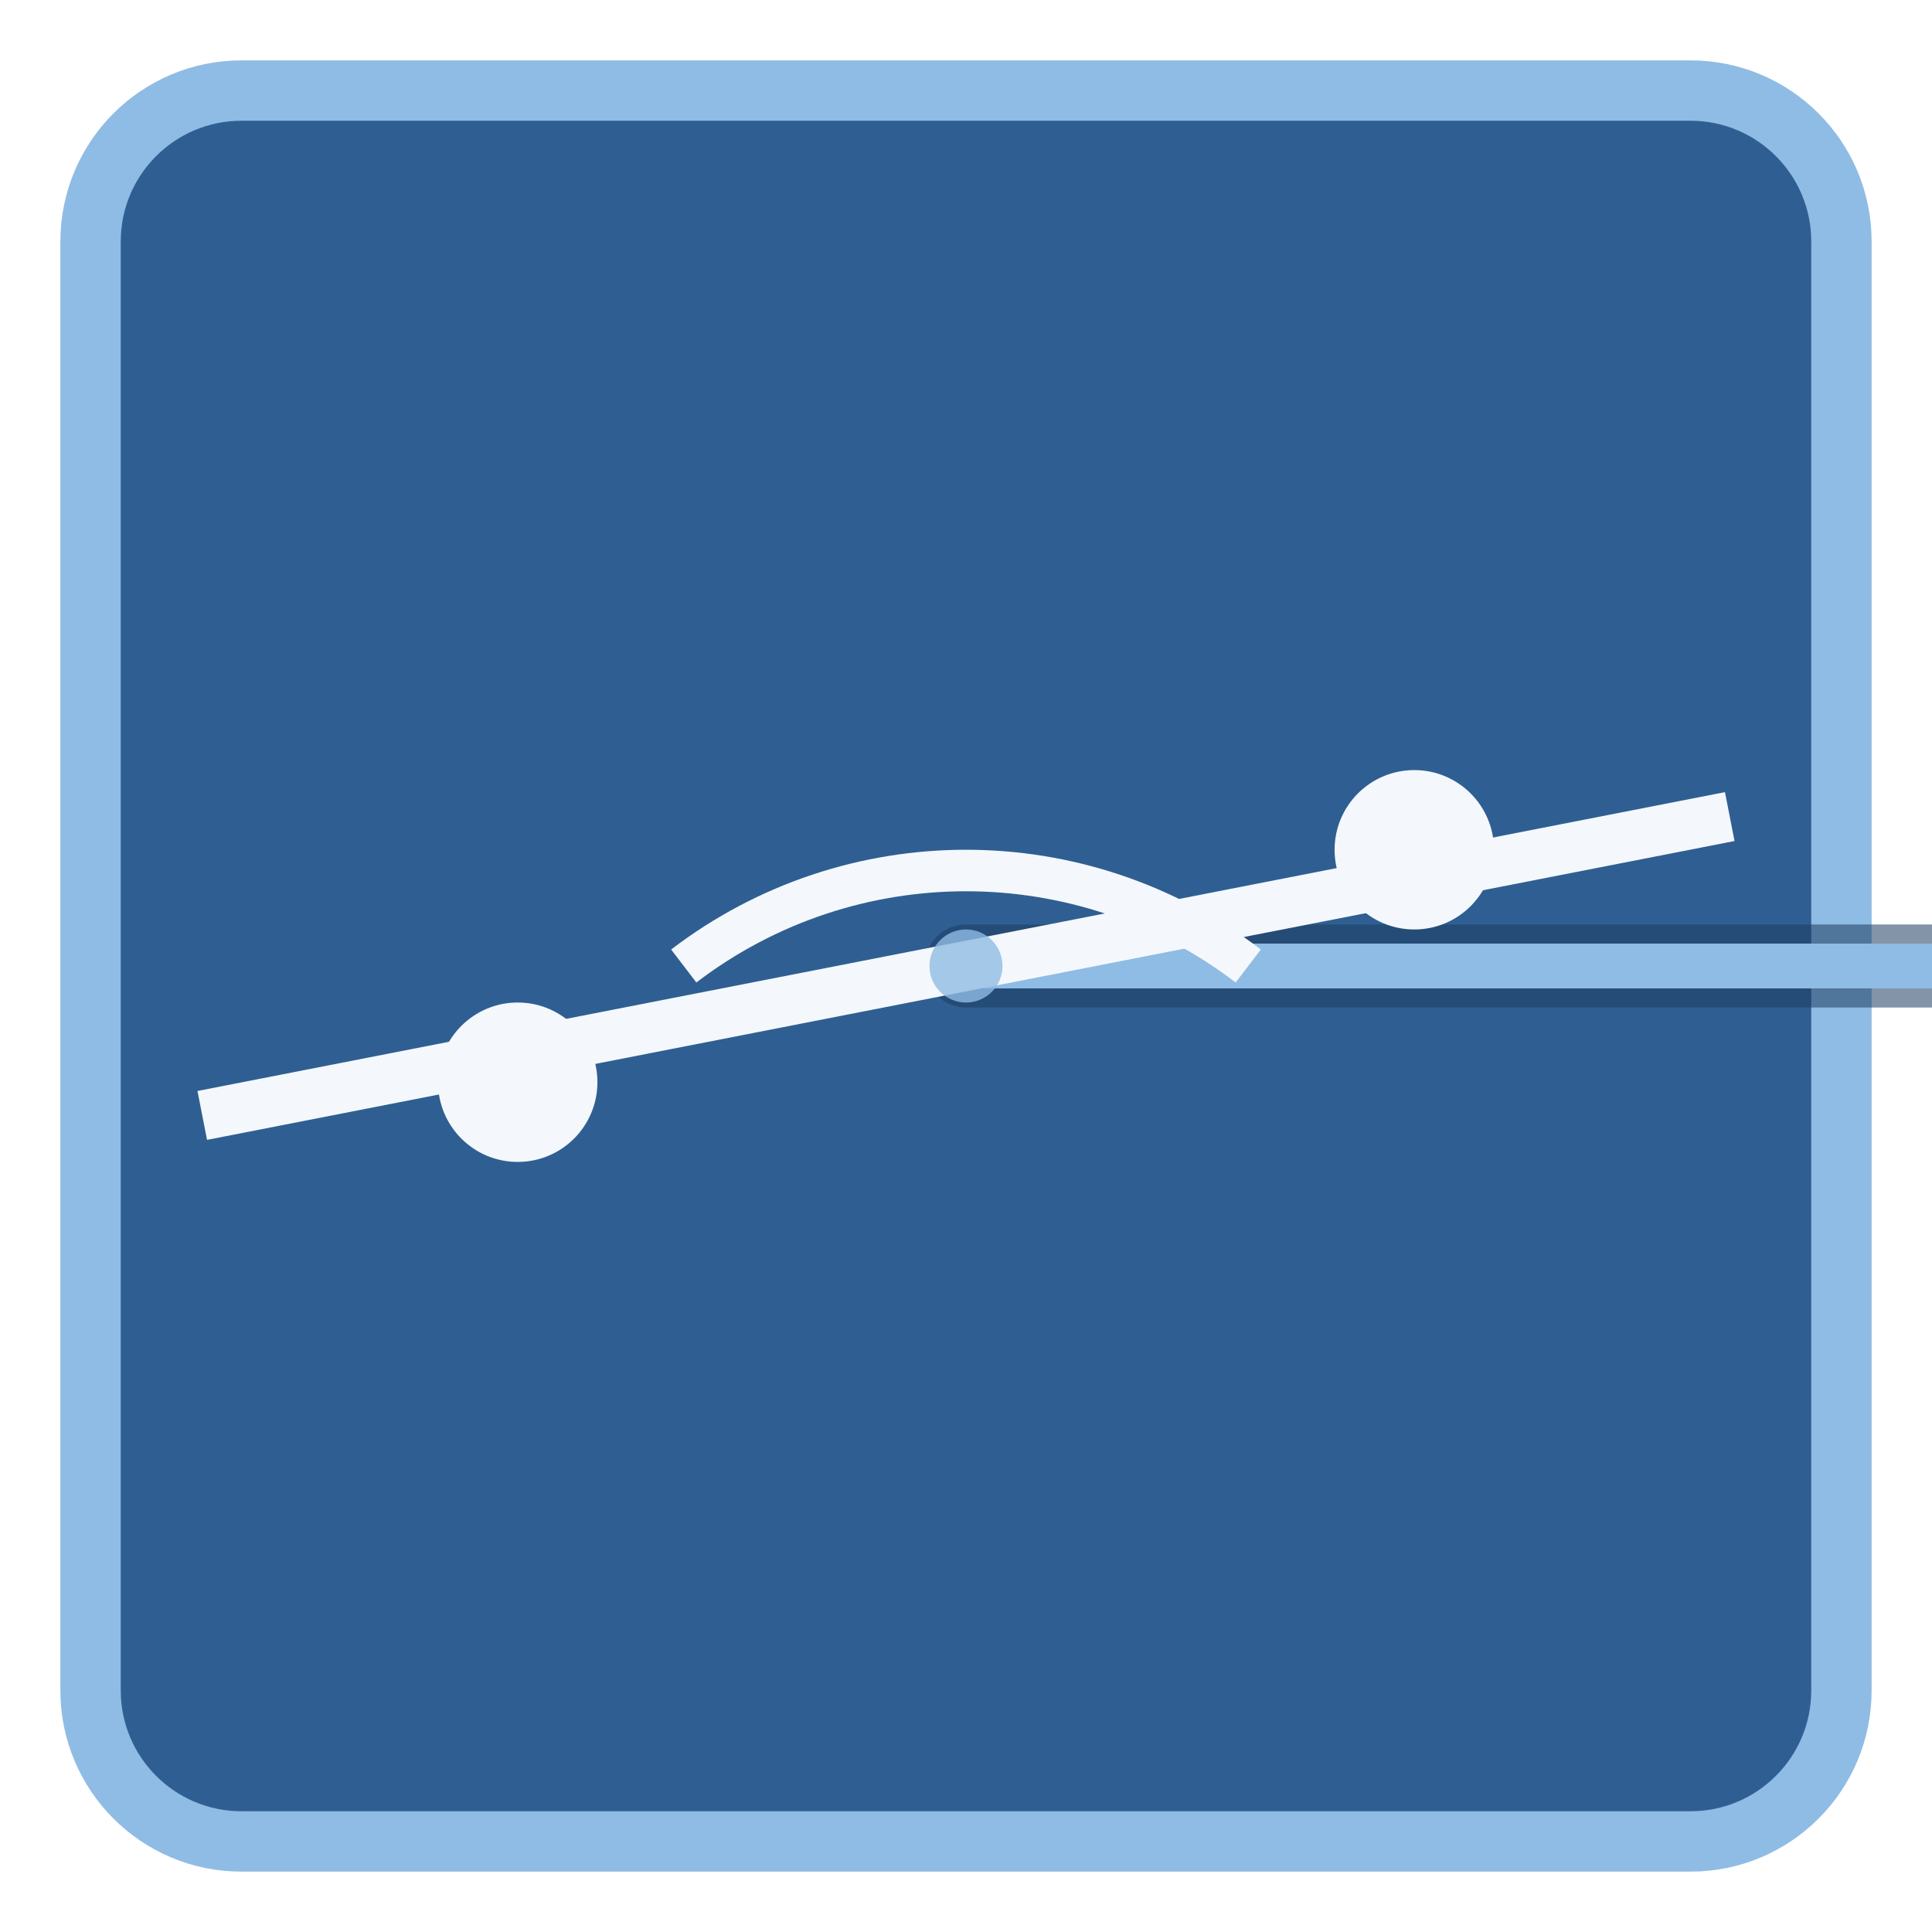
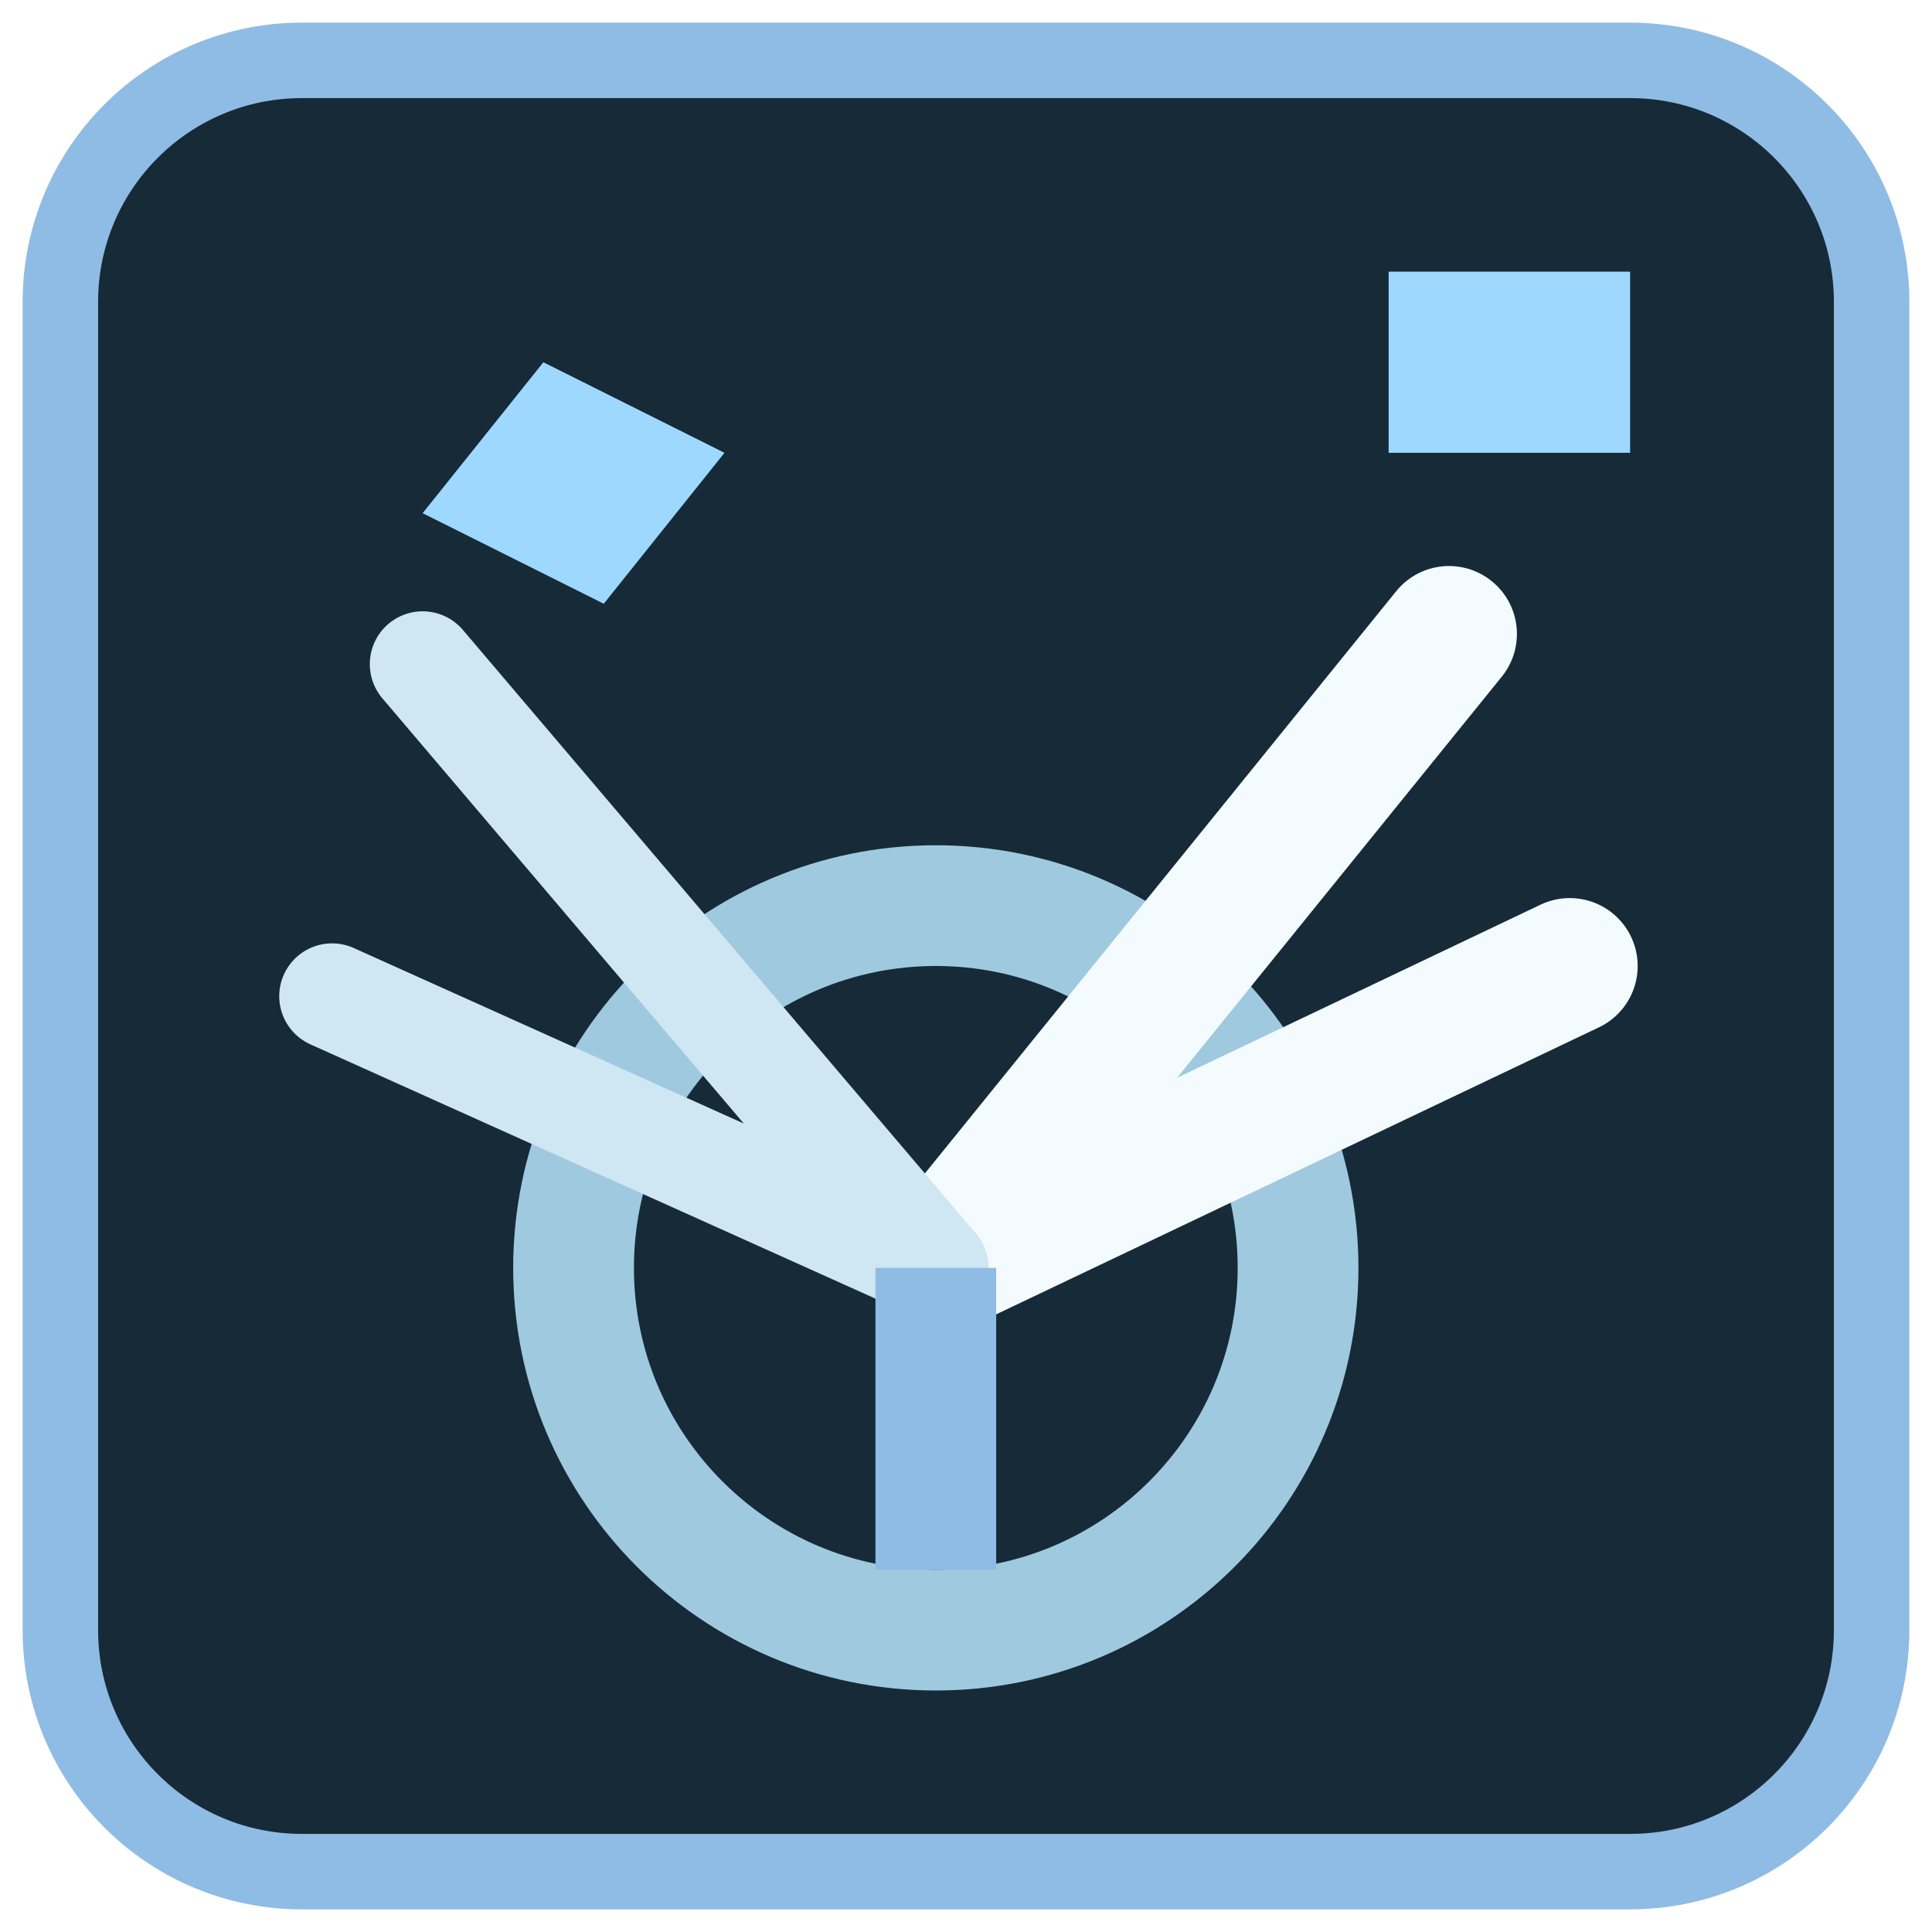
<svg xmlns="http://www.w3.org/2000/svg" viewBox="0 0 64 64">
-   <rect x="3" y="3" width="58" height="58" rx="5" fill="#2f5f92" stroke="#8fbce4" stroke-width="2" />
-   <g transform="translate(32 32) scale(0.55) translate(-90 -50)">
-     <path d="M90 50 L150 50" stroke="#1d3d61" stroke-width="5" opacity="0.55" stroke-linecap="round" />
-     <path d="M90 50 L150 50" stroke="#8fbce4" stroke-width="2.7" stroke-linecap="round" />
-     <path d="M44 59 L136 41" stroke="#f4f8fc" stroke-width="3" fill="none" />
-     <circle cx="63" cy="57" r="4.8" fill="#f4f8fc" />
-     <circle cx="117" cy="43" r="4.8" fill="#f4f8fc" />
-     <path d="M73 50 A28 28 0 0 1 107 50" stroke="#f4f8fc" stroke-width="2.5" fill="none" />
-     <circle cx="90" cy="50" r="2.2" fill="#8fbce4" opacity="0.8" />
-   </g>
+   <rect x="2" y="2" width="60" height="60" rx="8" fill="#162a38" stroke="#8fbce4" stroke-width="2.5" />
+   <circle cx="31" cy="42" r="12" fill="none" stroke="#9fc9df" stroke-width="4" />
+   <path d="M31 42 L48 21 M31 42 L52 32" stroke="#f4fbff" stroke-width="4.5" stroke-linecap="round" />
+   <path d="M31 42 L14 22 M31 42 L11 33" stroke="#cfe6f3" stroke-width="3.5" stroke-linecap="round" />
+   <path d="M18 12 L24 15 L20 20 L14 17 Z M46 9 L54 9 L54 15 L46 15 Z" fill="#9ed8ff" />
+   <path d="M31 42 L31 52" stroke="#8fbce4" stroke-width="4" />
</svg>
